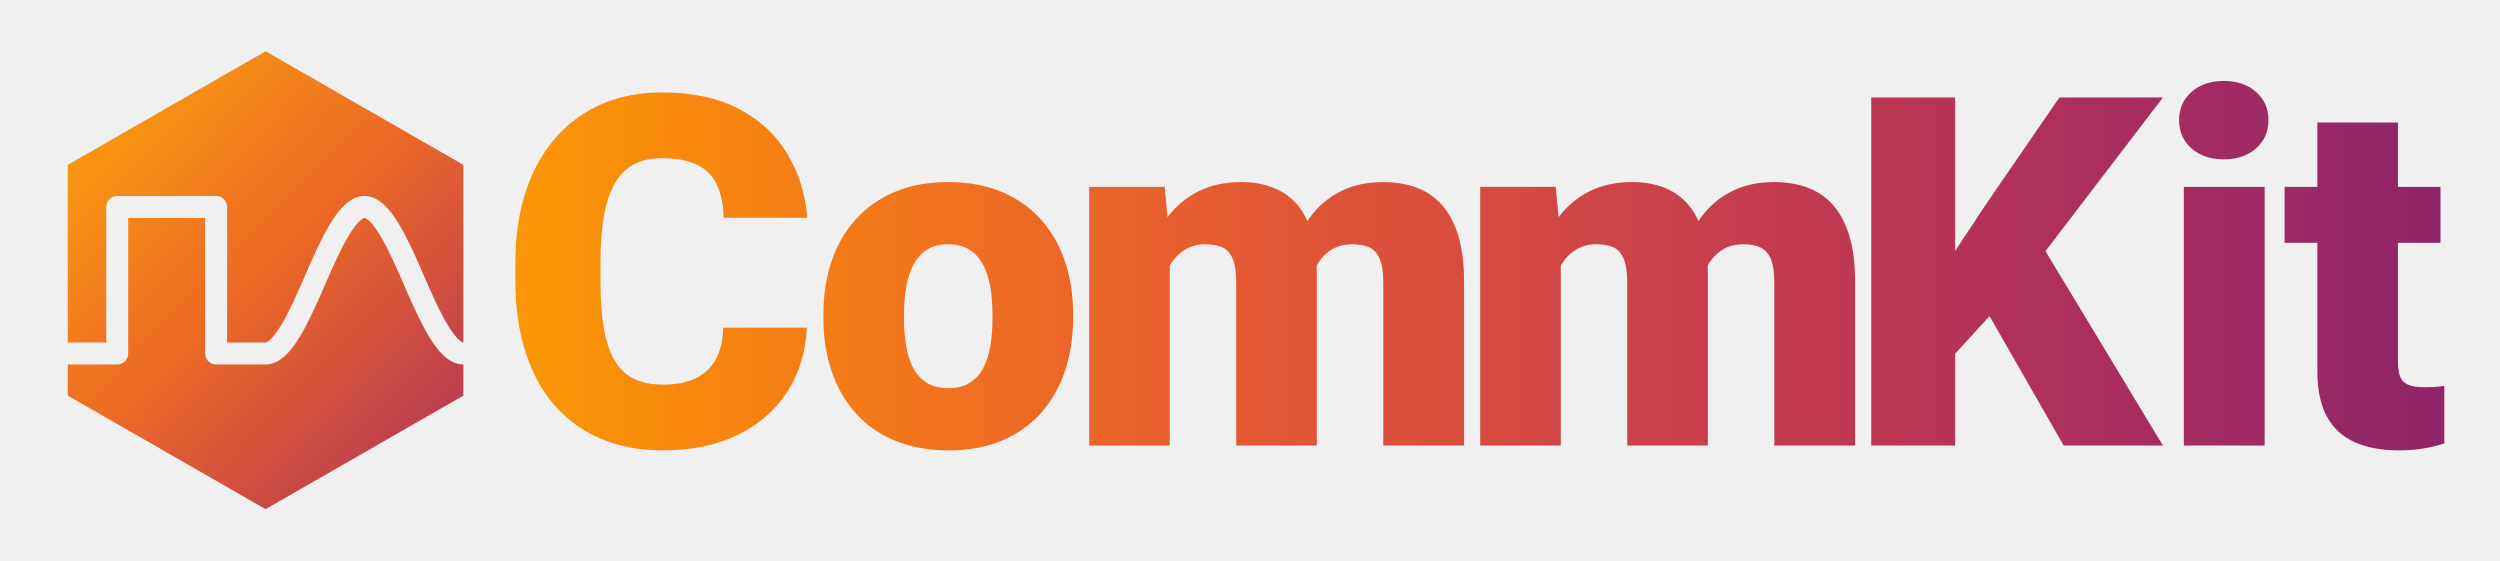
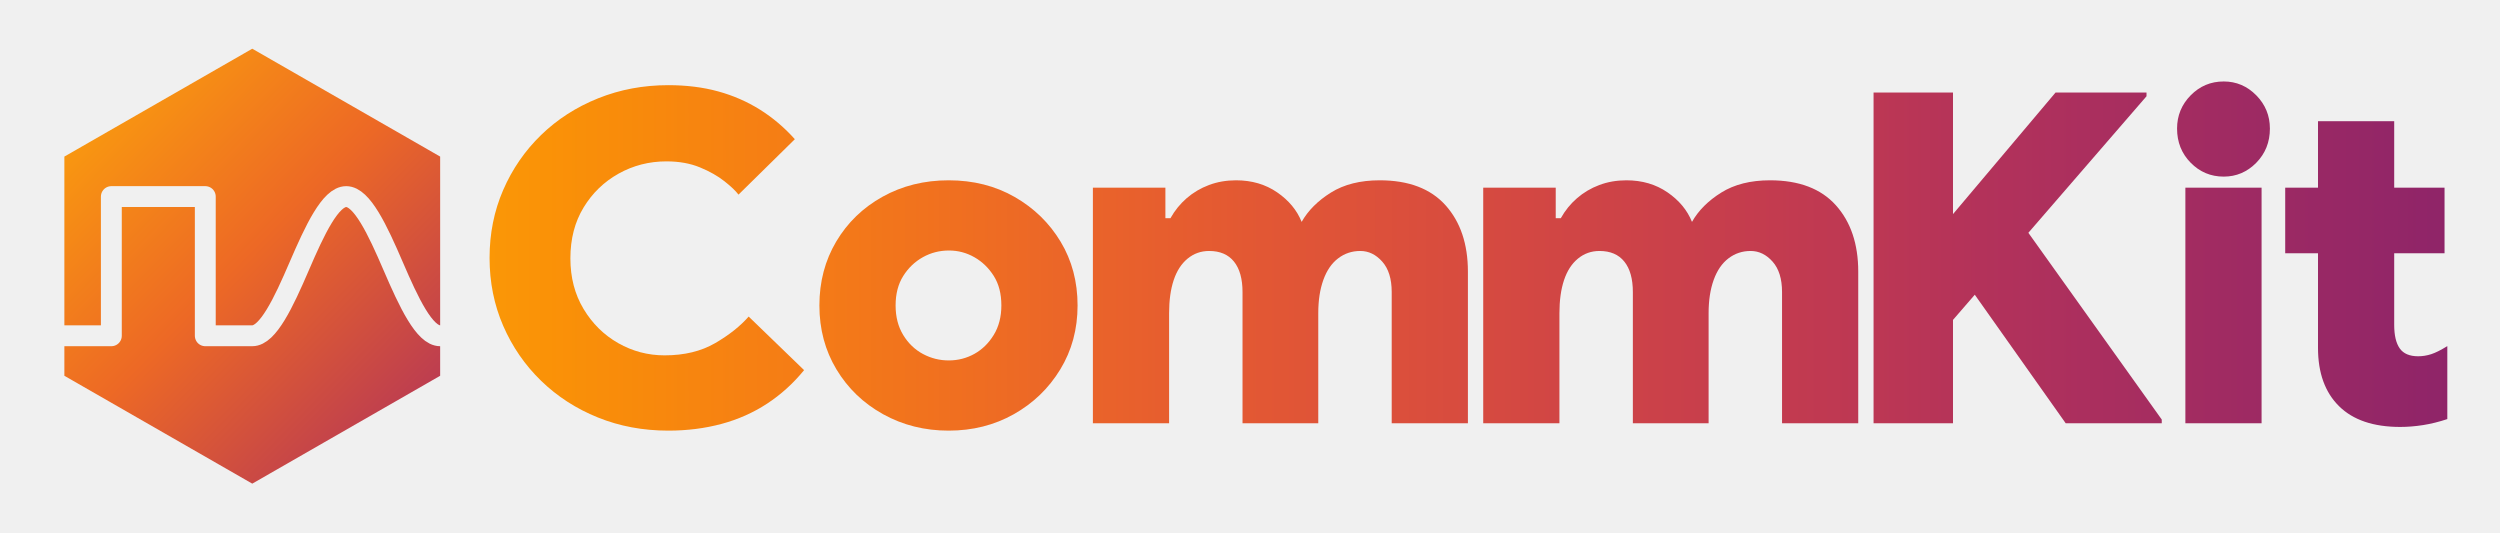
- <svg xmlns="http://www.w3.org/2000/svg" width="1365" height="306" viewBox="0 0 1365 306" role="img" aria-labelledby="title desc">
+ <svg xmlns="http://www.w3.org/2000/svg" width="1437" height="306" viewBox="0 0 1437 306" role="img" aria-labelledby="title desc">
  <defs>
-     <linearGradient id="ink" x1="0" y1="0" x2="1257" y2="0" gradientUnits="userSpaceOnUse">
+     <linearGradient id="ink" x1="0" y1="0" x2="1338.771" y2="0" gradientUnits="userSpaceOnUse">
      <stop offset="0.000" stop-color="#fb9b06" />
      <stop offset="0.050" stop-color="#fa9207" />
      <stop offset="0.100" stop-color="#f8890c" />
      <stop offset="0.150" stop-color="#f68013" />
      <stop offset="0.200" stop-color="#f37819" />
      <stop offset="0.250" stop-color="#f06f20" />
      <stop offset="0.300" stop-color="#eb6628" />
      <stop offset="0.350" stop-color="#e75e2e" />
      <stop offset="0.400" stop-color="#e25734" />
      <stop offset="0.450" stop-color="#dd513a" />
      <stop offset="0.500" stop-color="#d74b3f" />
      <stop offset="0.550" stop-color="#d04545" />
      <stop offset="0.600" stop-color="#ca404a" />
      <stop offset="0.650" stop-color="#c33b4f" />
      <stop offset="0.700" stop-color="#bc3754" />
      <stop offset="0.750" stop-color="#b3325a" />
      <stop offset="0.800" stop-color="#ab2f5e" />
      <stop offset="0.850" stop-color="#a32c61" />
      <stop offset="0.900" stop-color="#9b2964" />
      <stop offset="0.950" stop-color="#932667" />
      <stop offset="1.000" stop-color="#8c2369" />
    </linearGradient>
    <linearGradient id="icon-ink" x1="35" y1="40" x2="250" y2="250" gradientUnits="userSpaceOnUse">
      <stop offset="0" stop-color="#fca50a" />
      <stop offset=".5" stop-color="#ed6925" />
      <stop offset="1" stop-color="#b53657" />
    </linearGradient>
    <mask id="signal-cutout" maskUnits="userSpaceOnUse" x="20" y="20" width="260" height="260">
      <rect x="20" y="20" width="260" height="260" fill="white" />
      <path d="M20 193 H64 V113 H118 V193 H145 C154 193 163 173.944 172 153 C181 132.056 190 113 199 113 C208 113 217 132.056 226 153 C235 173.944 244 193 253 193 H275" fill="none" stroke="black" stroke-width="12" stroke-linejoin="round" stroke-linecap="round" />
    </mask>
  </defs>
  <g id="CommKit-symbol">
    <path d="M145 28 L253 90 V216 L145 278 L37 216 V90 Z" fill="url(#icon-ink)" mask="url(#signal-cutout)" />
  </g>
  <g id="CommKit-wordmark" transform="translate(255 18) scale(.88)" fill="url(#ink)">
-     <path d="M 120.791 36.885 C 107.143 36.885 94.731 39.308 83.555 44.154 C 72.379 49 62.811 55.998 54.85 65.146 C 46.888 74.295 40.755 85.371 36.453 98.377 C 32.151 111.382 30 125.995 30 142.215 L 30 153.934 C 30 170.153 32.052 184.741 36.156 197.697 C 40.261 210.653 46.245 221.68 54.107 230.779 C 61.97 239.878 71.563 246.851 82.887 251.697 C 94.211 256.543 107.094 258.967 121.533 258.967 C 139.335 258.967 154.788 255.778 167.893 249.398 C 180.997 243.019 191.258 234.094 198.676 222.621 C 206.093 211.149 210.148 197.896 210.84 182.863 L 158.918 182.863 C 158.72 190.973 157.137 197.624 154.17 202.816 C 151.203 208.009 147 211.865 141.561 214.387 C 136.121 216.909 129.445 218.17 121.533 218.17 C 114.412 218.17 108.403 216.958 103.508 214.535 C 98.612 212.112 94.632 208.33 91.566 203.188 C 88.5 198.045 86.275 191.418 84.891 183.309 C 83.506 175.199 82.812 165.406 82.812 153.934 L 82.812 141.918 C 82.812 130.445 83.58 120.63 85.113 112.471 C 86.646 104.311 88.995 97.658 92.16 92.516 C 95.325 87.373 99.28 83.616 104.027 81.242 C 108.775 78.869 114.362 77.682 120.791 77.682 C 129.989 77.682 137.358 79.067 142.896 81.836 C 148.435 84.605 152.489 88.734 155.061 94.223 C 157.632 99.712 159.017 106.511 159.215 114.621 L 211.137 114.621 C 209.851 99.687 205.648 86.36 198.527 74.641 C 191.406 62.921 181.368 53.698 168.412 46.973 C 155.456 40.247 139.582 36.885 120.791 36.885 z " />
-     <path d="M 298.428 92.516 C 285.867 92.516 274.791 94.569 265.197 98.674 C 255.604 102.778 247.543 108.49 241.016 115.809 C 234.488 123.127 229.544 131.756 226.182 141.695 C 222.819 151.635 221.137 162.489 221.137 174.258 L 221.137 177.373 C 221.137 189.043 222.819 199.85 226.182 209.789 C 229.544 219.729 234.488 228.382 241.016 235.75 C 247.543 243.118 255.653 248.83 265.346 252.885 C 275.038 256.94 286.164 258.967 298.725 258.967 C 311.285 258.967 322.362 256.94 331.955 252.885 C 341.548 248.83 349.609 243.118 356.137 235.75 C 362.664 228.382 367.61 219.729 370.973 209.789 C 374.335 199.85 376.016 189.043 376.016 177.373 L 376.016 174.258 C 376.016 162.489 374.335 151.635 370.973 141.695 C 367.61 131.756 362.664 123.127 356.137 115.809 C 349.609 108.49 341.526 102.778 331.883 98.674 C 322.24 94.569 311.087 92.516 298.428 92.516 z M 298.428 131.088 C 303.768 131.088 308.219 132.225 311.779 134.5 C 315.34 136.775 318.159 139.914 320.236 143.92 C 322.313 147.925 323.797 152.524 324.688 157.717 C 325.578 162.909 326.021 168.423 326.021 174.258 L 326.021 177.373 C 326.021 183.406 325.578 189.043 324.688 194.285 C 323.797 199.527 322.313 204.101 320.236 208.008 C 318.159 211.914 315.365 214.957 311.854 217.133 C 308.343 219.309 303.966 220.396 298.725 220.396 C 293.384 220.396 288.933 219.309 285.373 217.133 C 281.813 214.957 278.995 211.914 276.918 208.008 C 274.841 204.101 273.357 199.527 272.467 194.285 C 271.577 189.043 271.133 183.406 271.133 177.373 L 271.133 174.258 C 271.133 168.423 271.577 162.909 272.467 157.717 C 273.357 152.524 274.841 147.925 276.918 143.92 C 278.995 139.914 281.788 136.775 285.299 134.5 C 288.81 132.225 293.186 131.088 298.428 131.088 z " />
-     <path d="M 480.367 92.516 C 470.279 92.516 461.403 94.446 453.738 98.303 C 446.189 102.102 439.822 107.443 434.623 114.312 L 432.896 95.484 L 386.016 95.484 L 386.016 256 L 436.012 256 L 436.012 144.32 C 436.419 143.629 436.824 142.938 437.271 142.289 C 439.695 138.778 442.638 136.033 446.1 134.055 C 449.561 132.077 453.467 131.088 457.818 131.088 C 461.972 131.088 465.483 131.68 468.352 132.867 C 471.22 134.054 473.42 136.378 474.953 139.84 C 476.486 143.301 477.252 148.445 477.252 155.27 L 477.252 256 L 527.248 256 L 527.248 148.891 C 527.248 147.335 527.171 145.874 527.117 144.387 C 527.516 143.672 527.916 142.959 528.359 142.289 C 530.684 138.778 533.578 136.033 537.039 134.055 C 540.501 132.077 544.604 131.088 549.352 131.088 C 553.308 131.088 556.72 131.705 559.588 132.941 C 562.456 134.178 564.656 136.502 566.189 139.914 C 567.722 143.326 568.488 148.346 568.488 154.973 L 568.488 256 L 618.633 256 L 618.633 154.973 C 618.633 143.302 617.396 133.487 614.924 125.525 C 612.451 117.564 608.99 111.159 604.539 106.312 C 600.089 101.466 594.796 97.955 588.664 95.779 C 582.532 93.603 575.807 92.516 568.488 92.516 C 558.4 92.516 549.549 94.446 541.934 98.303 C 534.318 102.16 527.965 107.599 522.871 114.621 C 522.376 115.303 521.904 116.007 521.434 116.713 C 519.502 112.425 517.161 108.703 514.34 105.646 C 510.186 101.146 505.242 97.831 499.506 95.705 C 493.77 93.579 487.389 92.516 480.367 92.516 z " />
-     <path d="M 722.984 92.516 C 712.896 92.516 704.018 94.446 696.354 98.303 C 688.804 102.102 682.437 107.443 677.238 114.312 L 675.512 95.484 L 628.633 95.484 L 628.633 256 L 678.627 256 L 678.627 144.32 C 679.034 143.629 679.439 142.938 679.887 142.289 C 682.31 138.778 685.253 136.033 688.715 134.055 C 692.176 132.077 696.082 131.088 700.434 131.088 C 704.587 131.088 708.099 131.68 710.967 132.867 C 713.835 134.054 716.035 136.378 717.568 139.84 C 719.101 143.301 719.867 148.445 719.867 155.27 L 719.867 256 L 769.863 256 L 769.863 148.891 C 769.863 147.335 769.786 145.874 769.732 144.387 C 770.131 143.672 770.531 142.959 770.975 142.289 C 773.299 138.778 776.193 136.033 779.654 134.055 C 783.116 132.077 787.22 131.088 791.967 131.088 C 795.923 131.088 799.335 131.705 802.203 132.941 C 805.071 134.178 807.272 136.502 808.805 139.914 C 810.338 143.326 811.104 148.346 811.104 154.973 L 811.104 256 L 861.248 256 L 861.248 154.973 C 861.248 143.302 860.012 133.487 857.539 125.525 C 855.067 117.564 851.605 111.159 847.154 106.312 C 842.704 101.466 837.411 97.955 831.279 95.779 C 825.147 93.603 818.422 92.516 811.104 92.516 C 801.016 92.516 792.164 94.446 784.549 98.303 C 776.933 102.16 770.58 107.599 765.486 114.621 C 764.991 115.303 764.519 116.007 764.049 116.713 C 762.117 112.425 759.776 108.703 756.955 105.646 C 752.801 101.146 747.857 97.831 742.121 95.705 C 736.385 93.579 730.006 92.516 722.984 92.516 z " />
-     <path d="M 871.248 40 L 871.248 256 L 923.318 256 L 923.318 198.982 L 944.629 175.67 L 990.67 256 L 1052.236 256 L 979.336 135.391 L 1052.236 40 L 988 40 L 941.418 107.797 L 923.318 135.246 L 923.318 40 L 871.248 40 z " />
-     <path d="M 1089.978 29.764 C 1081.77 29.764 1075.094 32.038 1069.951 36.588 C 1064.808 41.137 1062.236 46.973 1062.236 54.094 C 1062.236 61.215 1064.808 67.05 1069.951 71.6 C 1075.094 76.149 1081.77 78.424 1089.978 78.424 C 1098.187 78.424 1104.863 76.149 1110.006 71.6 C 1115.149 67.05 1117.721 61.215 1117.721 54.094 C 1117.721 46.973 1115.149 41.137 1110.006 36.588 C 1104.863 32.038 1098.187 29.764 1089.978 29.764 z M 1065.203 95.484 L 1065.203 256 L 1115.346 256 L 1115.346 95.484 L 1065.203 95.484 z " />
-     <path d="M 1148.045 55.576 L 1148.045 95.484 L 1127.721 95.484 L 1127.721 130.197 L 1148.045 130.197 L 1148.045 209.863 C 1148.045 221.435 1150.023 230.829 1153.978 238.049 C 1157.935 245.269 1163.696 250.561 1171.262 253.924 C 1178.828 257.286 1187.951 258.967 1198.633 258.967 C 1203.875 258.967 1208.818 258.595 1213.467 257.854 C 1218.115 257.112 1222.566 256.049 1226.818 254.664 L 1226.818 218.912 C 1225.137 219.209 1223.358 219.432 1221.478 219.58 C 1219.599 219.728 1217.226 219.803 1214.357 219.803 C 1210.303 219.803 1207.064 219.332 1204.641 218.393 C 1202.218 217.453 1200.511 215.822 1199.522 213.498 C 1198.533 211.174 1198.039 207.886 1198.039 203.633 L 1198.039 130.197 L 1224.445 130.197 L 1224.445 95.484 L 1198.039 95.484 L 1198.039 55.576 L 1148.045 55.576 z " />
+     <path d="M146.749 260.827Q122.011 260.827 100.743 252.229Q79.475 243.631 63.637 228.246Q47.799 212.86 38.899 192.346Q30.0 171.832 30.0 148.0Q30.0 124.168 38.899 103.654Q47.799 83.14 63.637 67.754Q79.475 52.369 100.894 43.771Q122.313 35.173 146.749 35.173Q164.547 35.173 179.33 39.246Q194.112 43.318 206.631 51.162Q219.151 59.006 229.408 70.469L192.603 106.67Q189.888 103.05 183.402 97.922Q176.916 92.793 167.413 88.872Q157.911 84.95 145.542 84.95Q128.648 84.95 114.318 92.944Q99.989 100.939 91.391 115.117Q82.793 129.296 82.793 148.302Q82.793 167.006 91.391 181.335Q99.989 195.665 114.017 203.659Q128.045 211.654 144.335 211.654Q163.642 211.654 177.369 203.659Q191.095 195.665 199.24 186.313L235.441 221.307Q224.883 234.279 211.307 243.179Q197.732 252.078 181.441 256.453Q165.151 260.827 146.749 260.827Z" />
+     <path d="M329.86 260.827Q306.38 260.827 287.073 250.117Q267.765 239.408 256.603 220.855Q245.441 202.302 245.441 179.073Q245.441 155.844 256.453 137.291Q267.464 118.737 286.737 108.028Q306.009 97.318 329.876 97.318Q354.045 97.318 373.024 108.217Q392.004 119.116 403.041 137.48Q414.078 155.844 414.078 179.073Q414.078 202.302 402.765 220.855Q391.453 239.408 372.396 250.117Q353.339 260.827 329.86 260.827ZM329.911 214.972Q338.961 214.972 346.664 210.695Q354.367 206.417 359.334 198.292Q364.302 190.166 364.302 179.038Q364.302 167.609 359.324 159.765Q354.346 151.922 346.654 147.547Q338.961 143.173 330.061 143.173Q320.86 143.173 313.017 147.547Q305.173 151.922 300.196 159.83Q295.218 167.737 295.218 179.073Q295.218 190.231 300.196 198.378Q305.173 206.525 313.069 210.749Q320.964 214.972 329.911 214.972Z" />
+     <path d="M424.078 256.0V102.145H471.441V122.056H474.76Q478.983 114.514 485.361 108.99Q491.739 103.466 499.917 100.392Q508.096 97.318 517.598 97.318Q532.983 97.318 544.405 105.162Q555.826 113.006 560.436 124.469Q566.771 113.307 579.592 105.313Q592.413 97.318 611.419 97.318Q639.777 97.318 654.408 113.609Q669.039 129.899 669.039 157.05V256.0H619.263V170.324Q619.263 157.361 613.078 150.418Q606.894 143.475 598.749 143.475Q590.603 143.475 584.268 148.302Q577.933 153.128 574.615 162.375Q571.296 171.622 571.296 184.061V256.0H521.821V170.324Q521.821 157.348 516.24 150.411Q510.659 143.475 500.014 143.475Q492.042 143.475 485.965 148.453Q479.888 153.43 476.872 162.48Q473.855 171.531 473.855 184.201V256.0H424.078Z" />
+     <path d="M679.039 256.0V102.145H726.402V122.056H729.721Q733.944 114.514 740.322 108.99Q746.7 103.466 754.878 100.392Q763.057 97.318 772.559 97.318Q787.944 97.318 799.366 105.162Q810.787 113.006 815.397 124.469Q821.732 113.307 834.553 105.313Q847.374 97.318 866.38 97.318Q894.737 97.318 909.369 113.609Q924 129.899 924 157.05V256.0H874.223V170.324Q874.223 157.361 868.039 150.418Q861.855 143.475 853.709 143.475Q845.564 143.475 839.229 148.302Q832.894 153.128 829.575 162.375Q826.257 171.622 826.257 184.061V256.0H776.782V170.324Q776.782 157.348 771.201 150.411Q765.62 143.475 754.975 143.475Q747.002 143.475 740.926 148.453Q734.849 153.43 731.832 162.48Q728.816 171.531 728.816 184.201V256.0H679.039Z" />
+     <path d="M934 256.0V40.0H985.888V158.86V256.0H934ZM1059.497 256.0 989.508 157.05 1024.201 116.324 1122.246 253.587V256.0H1059.497ZM961.151 217.084 961.754 148.0 1052.86 40.0H1112.291V42.413L961.151 217.084Z" />
+     <path d="M1137.676 256.0V102.145H1187.453V256.0H1137.676ZM1162.715 94.905Q1150.045 94.905 1141.145 85.855Q1132.246 76.804 1132.246 63.531Q1132.246 50.86 1141.145 41.81Q1150.045 32.76 1162.715 32.76Q1175.084 32.76 1183.983 41.81Q1192.883 50.86 1192.883 63.531Q1192.883 76.804 1183.983 85.855Q1175.084 94.905 1162.715 94.905Z" />
+     <path d="M1202.883 144.983V102.145H1225.81V144.983H1202.883ZM1278 258.413Q1251.754 258.413 1238.028 244.838Q1224.302 231.263 1224.302 206.827V58.704H1274.078V191.743Q1274.078 202.0 1277.698 207.128Q1281.318 212.257 1289.765 212.257Q1293.989 212.257 1298.212 210.899Q1302.436 209.542 1308.771 205.62V253.285Q1300.626 256.0 1292.933 257.207Q1285.24 258.413 1278 258.413ZM1272.57 144.983V102.145H1306.961V144.983H1272.57Z" />
  </g>
</svg>
